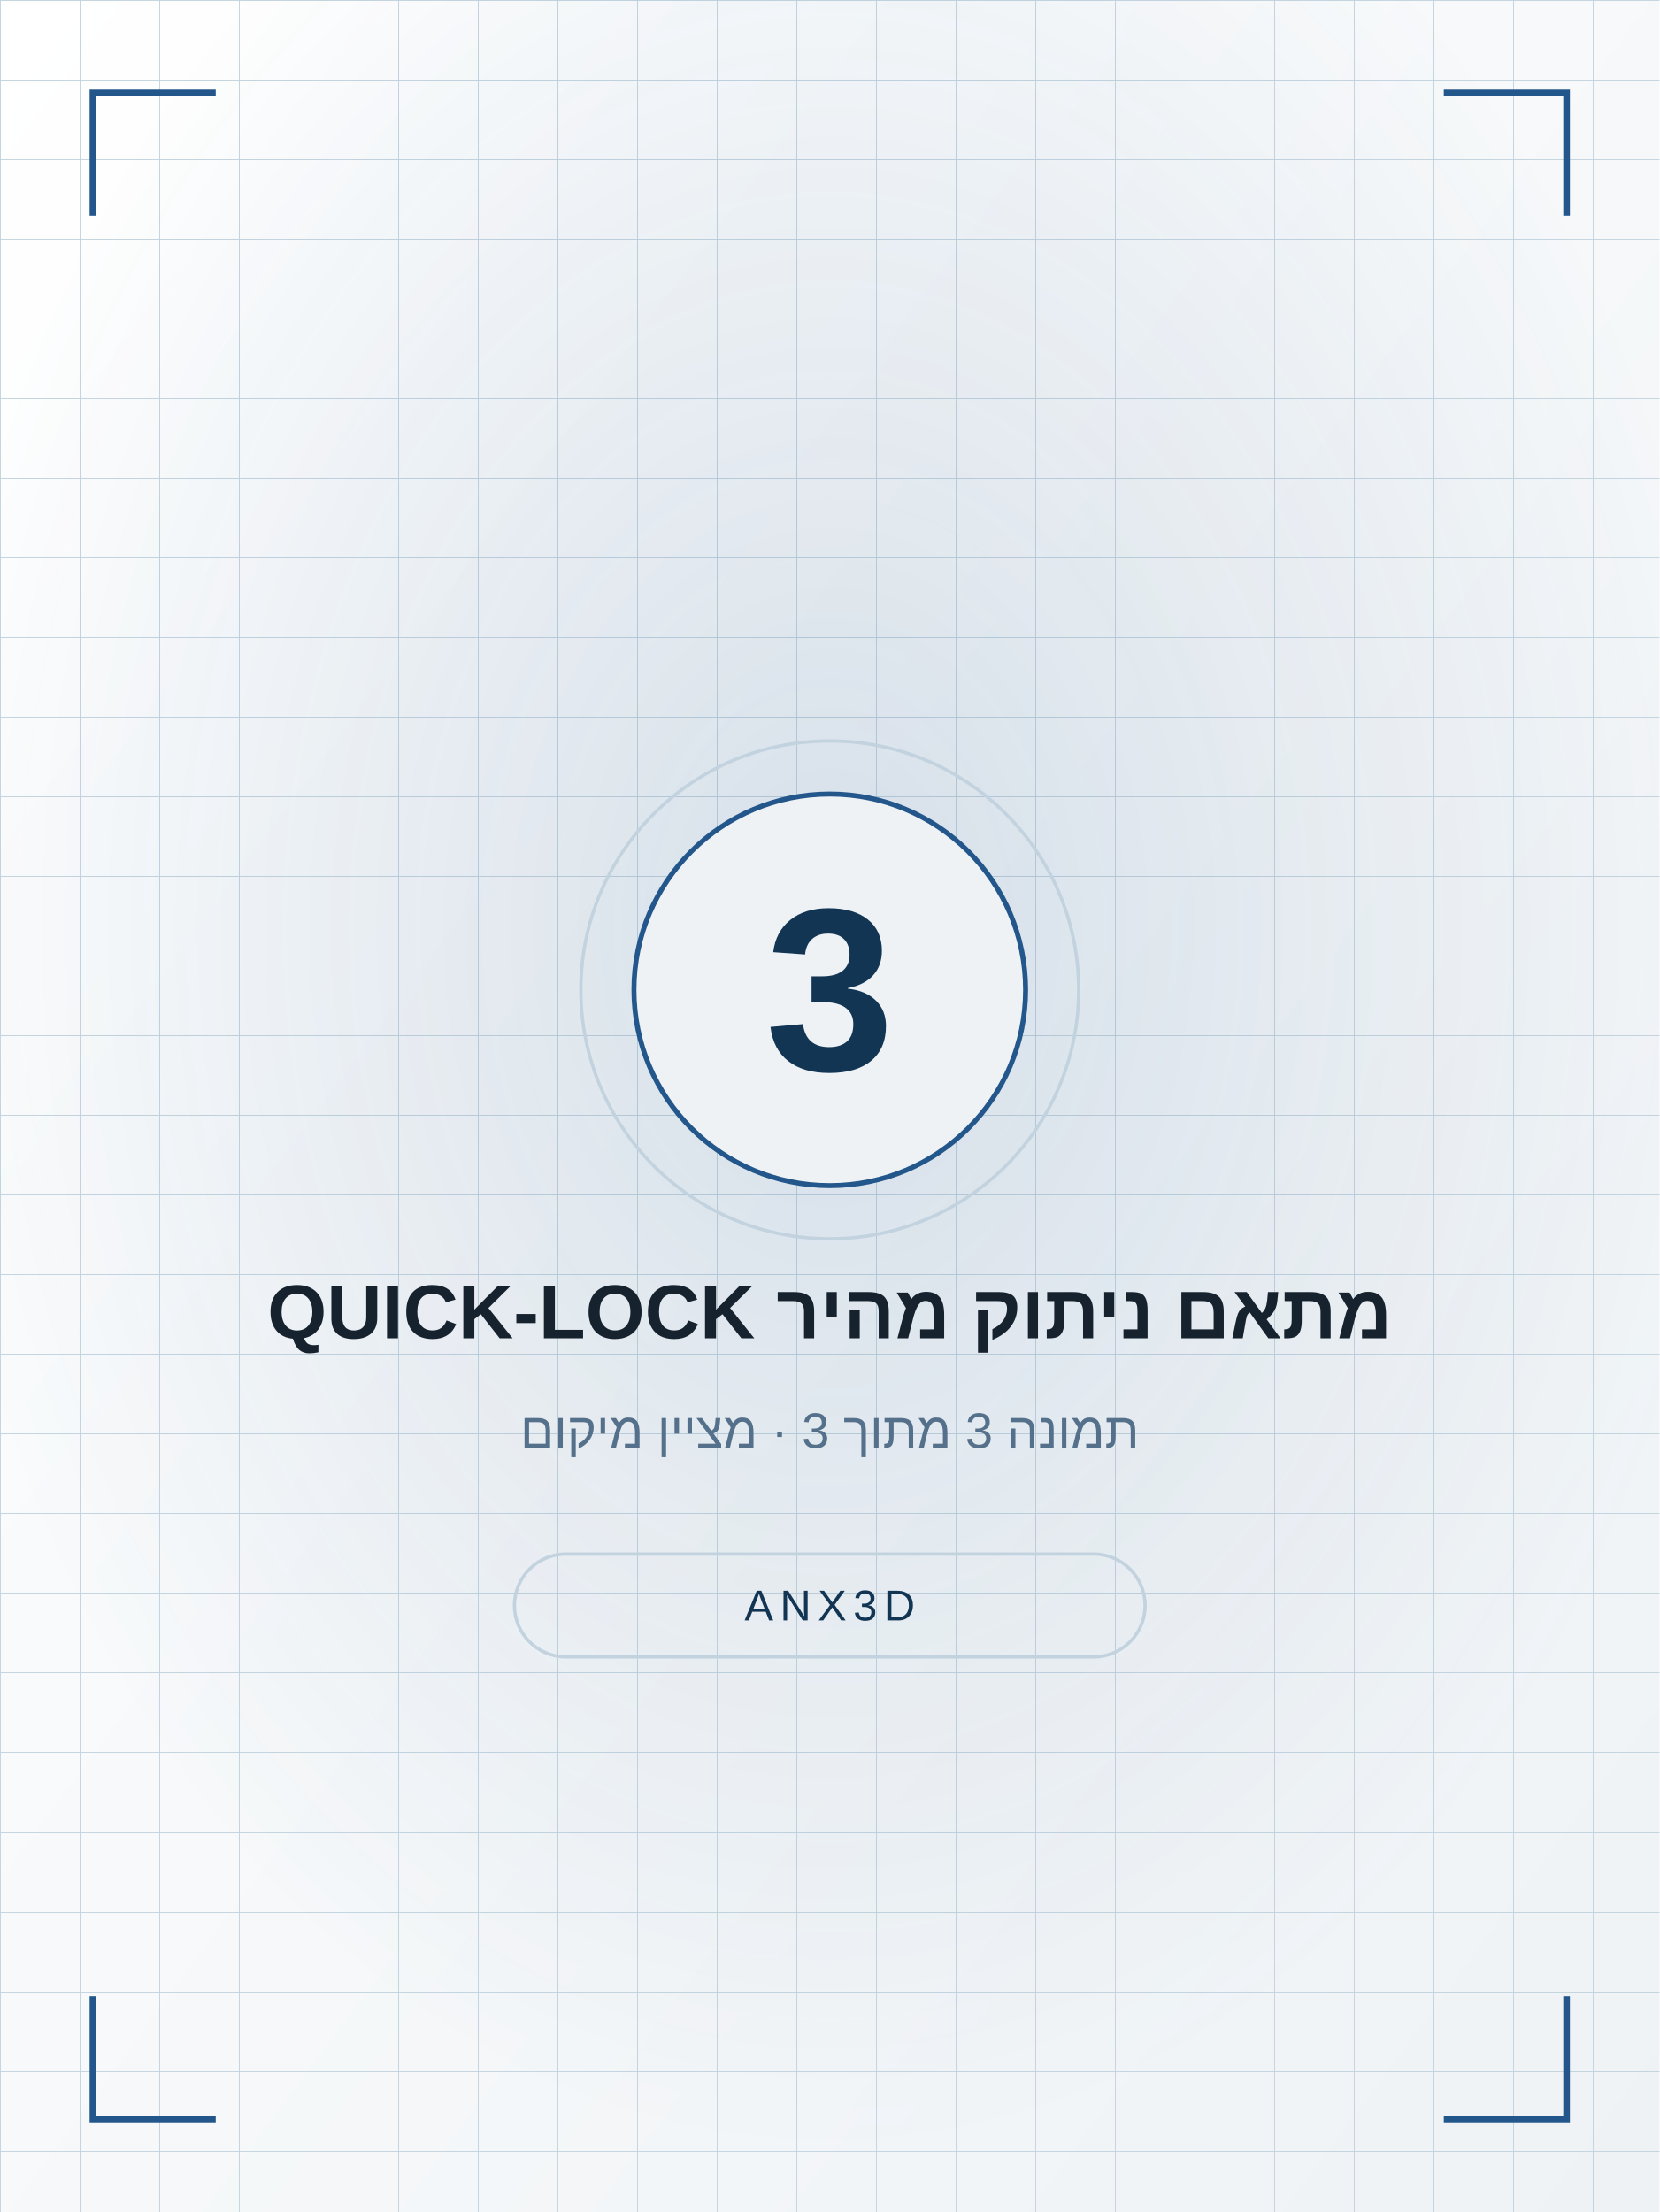
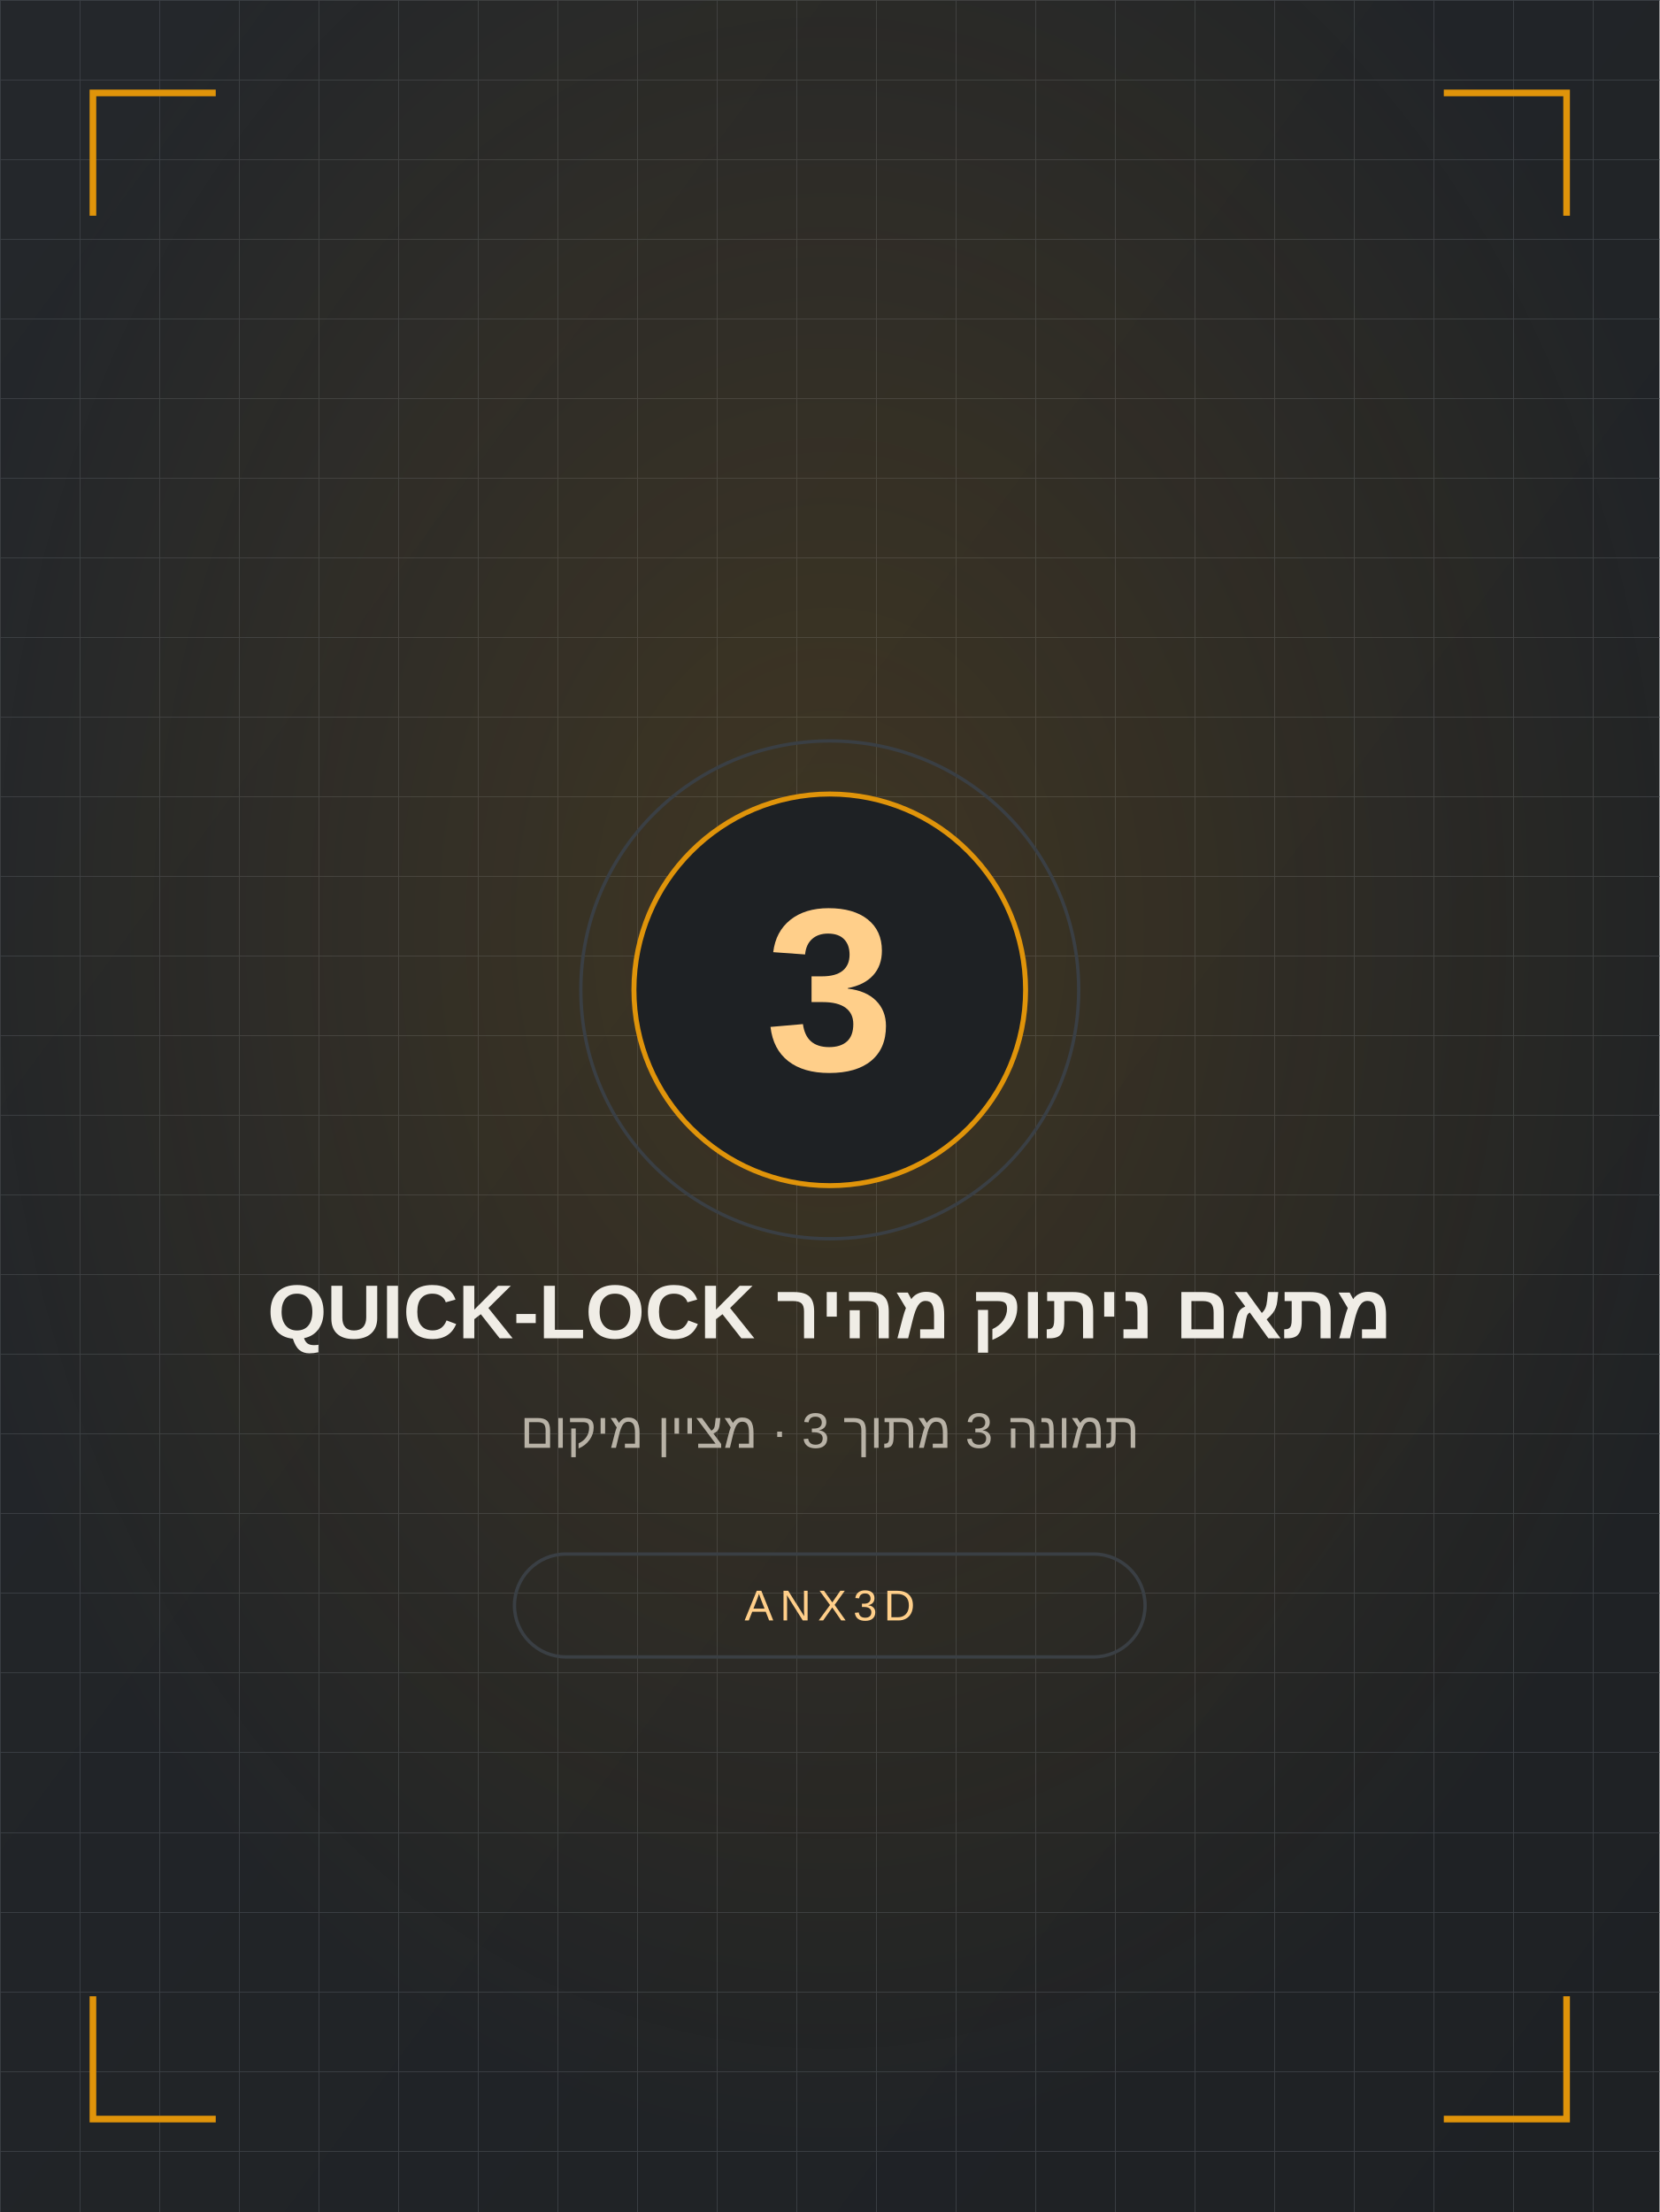
<svg xmlns="http://www.w3.org/2000/svg" width="1000" height="1333" viewBox="0 0 1000 1333" role="img" aria-label="מתאם ניתוק מהיר QUICK-LOCK — תמונה 3 מתוך 3 (מציין מיקום)">
  <defs>
    <linearGradient id="bg" x1="0" y1="0" x2="1" y2="1">
-       <stop offset="0%" stop-color="#ffffff" />
-       <stop offset="100%" stop-color="#eef2f5" />
+       <stop offset="0%" stop-color="#24272b" />
+       <stop offset="100%" stop-color="#1e2124" />
    </linearGradient>
    <pattern id="grid" width="48" height="48" patternUnits="userSpaceOnUse">
-       <path d="M48 0H0V48" fill="none" stroke="#c2d3df" stroke-width="1" />
+       <path d="M48 0H0V48" fill="none" stroke="#3a3f44" stroke-width="1" />
    </pattern>
    <radialGradient id="glow" cx="50%" cy="42%" r="55%">
-       <stop offset="0%" stop-color="#23568b" stop-opacity="0.16" />
-       <stop offset="100%" stop-color="#23568b" stop-opacity="0" />
+       <stop offset="0%" stop-color="#e0940a" stop-opacity="0.16" />
+       <stop offset="100%" stop-color="#e0940a" stop-opacity="0" />
    </radialGradient>
  </defs>
  <rect width="1000" height="1333" fill="url(#bg)" />
  <rect width="1000" height="1333" fill="url(#grid)" />
  <rect width="1000" height="1333" fill="url(#glow)" />
-   <path d="M56 128V56h72" fill="none" stroke="#23568b" stroke-width="4" stroke-linecap="square" />
-   <path d="M872 56h72v72" fill="none" stroke="#23568b" stroke-width="4" stroke-linecap="square" />
-   <path d="M944 1205v72h-72" fill="none" stroke="#23568b" stroke-width="4" stroke-linecap="square" />
-   <path d="M128 1277H56v-72" fill="none" stroke="#23568b" stroke-width="4" stroke-linecap="square" />
-   <circle cx="500" cy="596.5" r="150" fill="none" stroke="#c2d3df" stroke-width="2" />
-   <circle cx="500" cy="596.5" r="118" fill="#eef2f5" stroke="#23568b" stroke-width="3" />
-   <text x="500" y="596.5" text-anchor="middle" dominant-baseline="central" font-family="Heebo, Arial, sans-serif" font-size="140" font-weight="700" fill="#123554">3</text>
-   <text x="500" y="806.5" text-anchor="middle" direction="rtl" font-family="Heebo, Arial, sans-serif" font-size="46" font-weight="700" fill="#16232e">מתאם ניתוק מהיר QUICK-LOCK</text>
-   <text x="500" y="872.5" text-anchor="middle" direction="rtl" font-family="Heebo, Arial, sans-serif" font-size="30" fill="#55708a">תמונה 3 מתוך 3 · מציין מיקום</text>
-   <rect x="310" y="936.5" width="380" height="62" rx="31" fill="none" stroke="#c2d3df" stroke-width="2" />
-   <text x="500" y="967.5" text-anchor="middle" dominant-baseline="central" font-family="Heebo, Arial, sans-serif" font-size="26" letter-spacing="4" fill="#123554">ANX3D</text>
+   <path d="M56 128V56h72" fill="none" stroke="#e0940a" stroke-width="4" stroke-linecap="square" />
+   <path d="M872 56h72v72" fill="none" stroke="#e0940a" stroke-width="4" stroke-linecap="square" />
+   <path d="M944 1205v72h-72" fill="none" stroke="#e0940a" stroke-width="4" stroke-linecap="square" />
+   <path d="M128 1277H56v-72" fill="none" stroke="#e0940a" stroke-width="4" stroke-linecap="square" />
+   <circle cx="500" cy="596.5" r="150" fill="none" stroke="#3a3f44" stroke-width="2" />
+   <circle cx="500" cy="596.5" r="118" fill="#1e2124" stroke="#e0940a" stroke-width="3" />
+   <text x="500" y="596.5" text-anchor="middle" dominant-baseline="central" font-family="Heebo, Arial, sans-serif" font-size="140" font-weight="700" fill="#ffcf8a">3</text>
+   <text x="500" y="806.5" text-anchor="middle" direction="rtl" font-family="Heebo, Arial, sans-serif" font-size="46" font-weight="700" fill="#f0ede6">מתאם ניתוק מהיר QUICK-LOCK</text>
+   <text x="500" y="872.5" text-anchor="middle" direction="rtl" font-family="Heebo, Arial, sans-serif" font-size="30" fill="#b8b2a6">תמונה 3 מתוך 3 · מציין מיקום</text>
+   <rect x="310" y="936.5" width="380" height="62" rx="31" fill="none" stroke="#3a3f44" stroke-width="2" />
+   <text x="500" y="967.5" text-anchor="middle" dominant-baseline="central" font-family="Heebo, Arial, sans-serif" font-size="26" letter-spacing="4" fill="#ffcf8a">ANX3D</text>
</svg>
